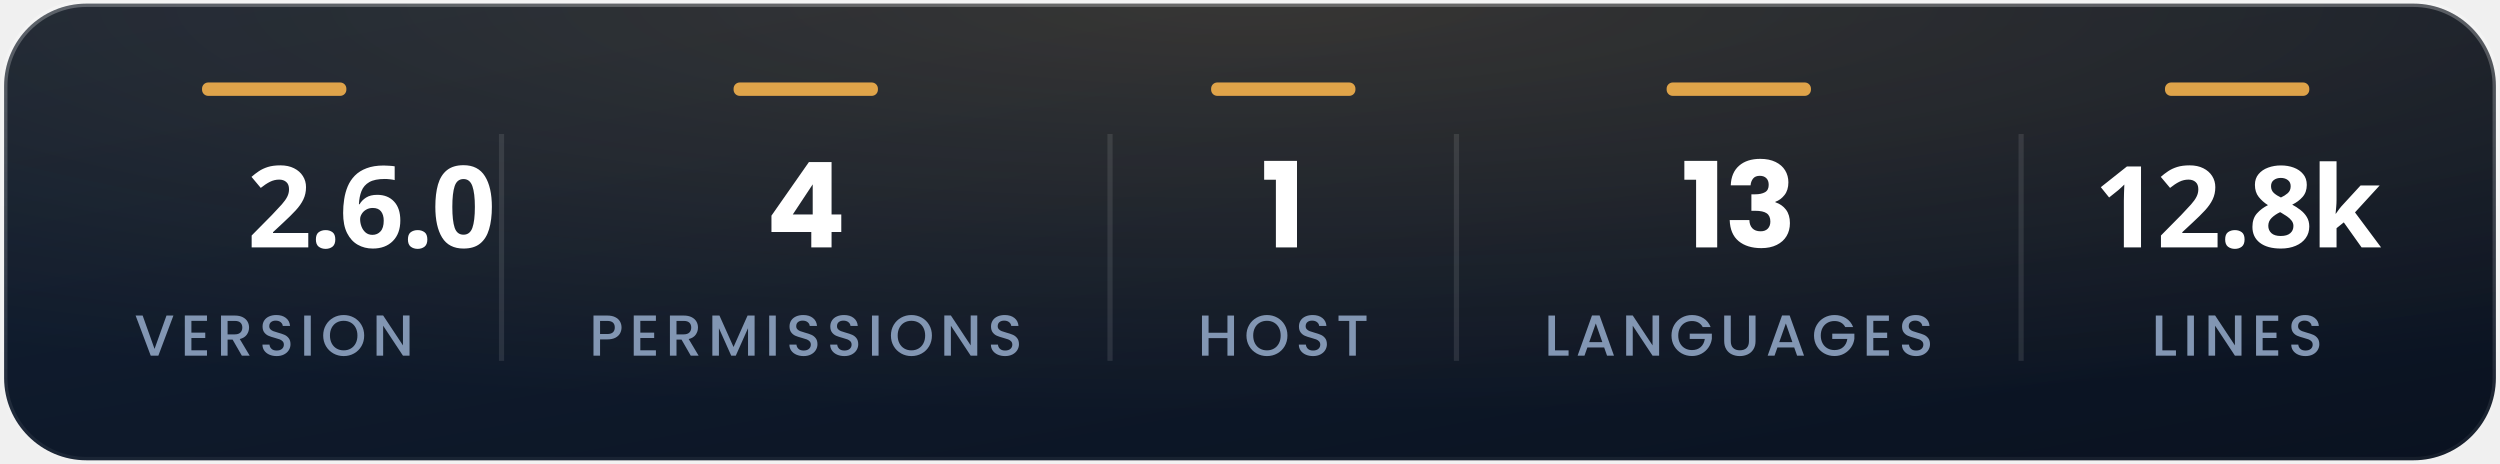
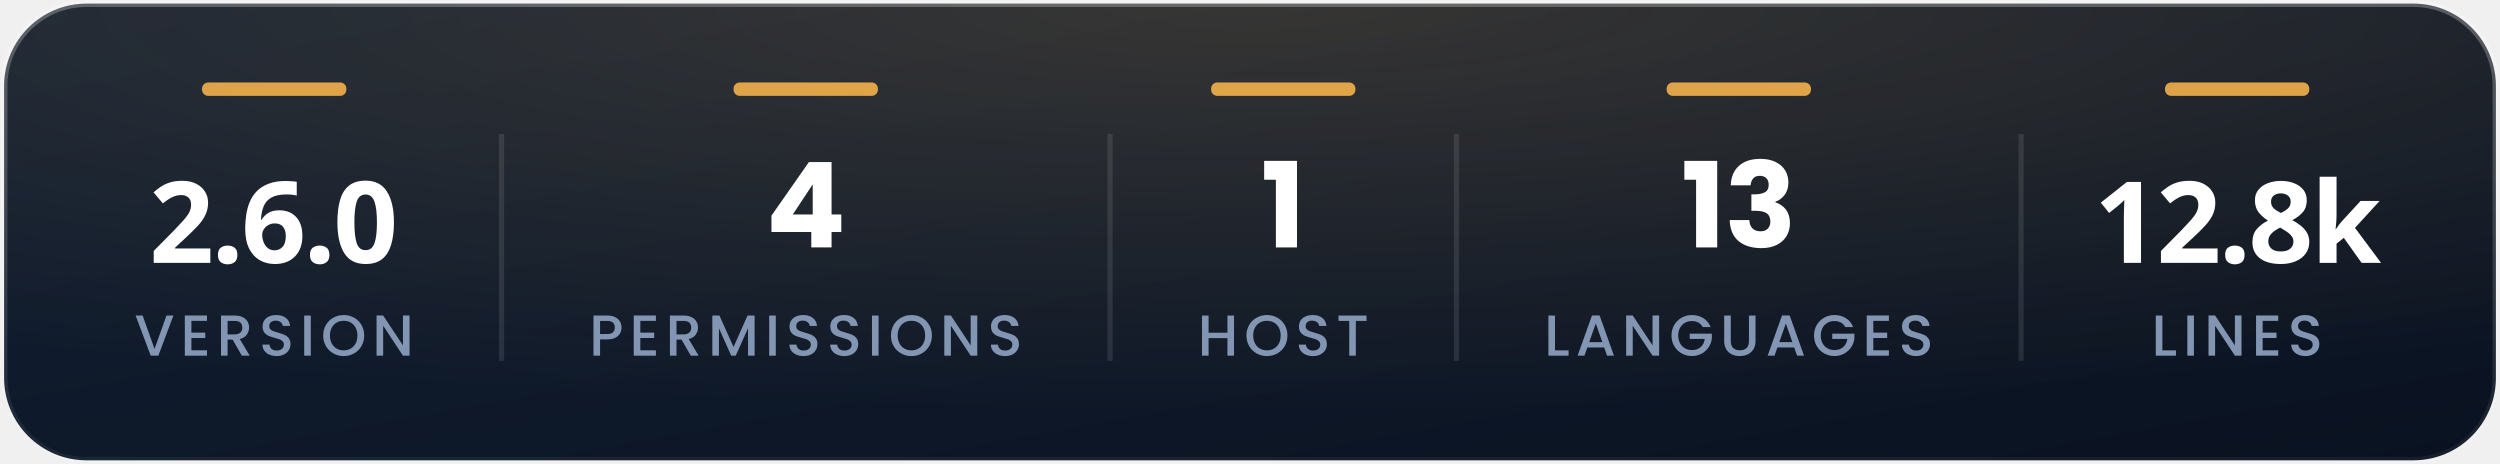
<svg xmlns="http://www.w3.org/2000/svg" width="485" height="90" viewBox="0 0 484.81 90" role="img" aria-label="At a glance">
  <defs>
    <linearGradient id="bg" x1="0" y1="0" x2="1" y2="1">
      <stop offset="0" stop-color="#122034" />
      <stop offset="1" stop-color="#0a1220" />
    </linearGradient>
    <linearGradient id="edge" x1="0" y1="0" x2="0" y2="1">
      <stop offset="0" stop-color="#ffffff" stop-opacity=".26" />
      <stop offset="1" stop-color="#ffffff" stop-opacity=".05" />
    </linearGradient>
    <radialGradient id="w" cx=".5" cy="0" r=".9">
      <stop offset="0" stop-color="#ffb84e" stop-opacity=".16" />
      <stop offset="1" stop-color="#ffb84e" stop-opacity="0" />
    </radialGradient>
  </defs>
  <rect x=".7" y=".7" width="483.41" height="88.6" rx="16.0" fill="url(#bg)" />
  <rect x=".7" y=".7" width="483.41" height="88.6" rx="16.0" fill="url(#w)" />
  <rect x=".7" y=".7" width="483.41" height="88.6" rx="16.0" fill="none" stroke="url(#edge)" stroke-width="1.3" />
-   <text x="72" y="48" fill="#ffffff" font-family="'Segoe UI',system-ui,sans-serif" font-size="22" font-weight="800" text-anchor="middle" letter-spacing="-0.5">2.6.0</text>
+   <text x="53" y="51" fill="#ffffff" font-family="'Segoe UI',system-ui,sans-serif" font-size="22" font-weight="800" text-anchor="middle" letter-spacing="-0.5">2.6.0</text>
  <g transform="translate(26.00,69.00)" fill="#8296b3">
    <path transform="translate(0.00,0) scale(0.0112,-0.0112)" d="M674.00 695.00 413.00 0.00H281.00L19.00 695.00H141.00L347.00 117.00L554.00 695.00Z" />
    <path transform="translate(8.92,0) scale(0.0112,-0.0112)" d="M189.00 603.00V399.00H429.00V306.00H189.00V93.00H459.00V0.00H75.00V696.00H459.00V603.00Z" />
    <path transform="translate(15.94,0) scale(0.0112,-0.0112)" d="M436.00 0.00 276.00 278.00H189.00V0.00H75.00V695.00H315.00Q395.00 695.00 450.50 667.00Q506.00 639.00 533.50 592.00Q561.00 545.00 561.00 487.00Q561.00 419.00 521.50 363.50Q482.00 308.00 400.00 288.00L572.00 0.00ZM189.00 369.00H315.00Q379.00 369.00 411.50 401.00Q444.00 433.00 444.00 487.00Q444.00 541.00 412.00 571.50Q380.00 602.00 315.00 602.00H189.00Z" />
    <path transform="translate(24.17,0) scale(0.0112,-0.0112)" d="M58.00 192.00H180.00Q184.00 147.00 215.50 118.00Q247.00 89.00 304.00 89.00Q363.00 89.00 396.00 117.50Q429.00 146.00 429.00 191.00Q429.00 226.00 408.50 248.00Q388.00 270.00 357.50 282.00Q327.00 294.00 273.00 308.00Q205.00 326.00 162.50 344.50Q120.00 363.00 90.00 402.00Q60.00 441.00 60.00 506.00Q60.00 566.00 90.00 611.00Q120.00 656.00 174.00 680.00Q228.00 704.00 299.00 704.00Q400.00 704.00 464.50 653.50Q529.00 603.00 536.00 515.00H410.00Q407.00 553.00 374.00 580.00Q341.00 607.00 287.00 607.00Q238.00 607.00 207.00 582.00Q176.00 557.00 176.00 510.00Q176.00 478.00 195.50 457.50Q215.00 437.00 245.00 425.00Q275.00 413.00 327.00 399.00Q396.00 380.00 439.50 361.00Q483.00 342.00 513.50 302.50Q544.00 263.00 544.00 197.00Q544.00 144.00 515.50 97.00Q487.00 50.00 432.50 21.50Q378.00 -7.00 304.00 -7.00Q234.00 -7.00 178.00 17.50Q122.00 42.00 90.00 87.00Q58.00 132.00 58.00 192.00Z" />
    <path transform="translate(32.08,0) scale(0.0112,-0.0112)" d="M189.00 695.00V0.00H75.00V695.00Z" />
    <path transform="translate(36.19,0) scale(0.0112,-0.0112)" d="M37.00 349.00Q37.00 451.00 84.50 532.00Q132.00 613.00 213.50 658.50Q295.00 704.00 392.00 704.00Q490.00 704.00 571.50 658.50Q653.00 613.00 700.00 532.00Q747.00 451.00 747.00 349.00Q747.00 247.00 700.00 165.50Q653.00 84.00 571.50 38.50Q490.00 -7.00 392.00 -7.00Q295.00 -7.00 213.50 38.50Q132.00 84.00 84.50 165.50Q37.00 247.00 37.00 349.00ZM630.00 349.00Q630.00 426.00 599.50 484.00Q569.00 542.00 515.00 573.00Q461.00 604.00 392.00 604.00Q323.00 604.00 269.00 573.00Q215.00 542.00 184.50 484.00Q154.00 426.00 154.00 349.00Q154.00 272.00 184.50 213.50Q215.00 155.00 269.00 123.50Q323.00 92.00 392.00 92.00Q461.00 92.00 515.00 123.50Q569.00 155.00 599.50 213.50Q630.00 272.00 630.00 349.00Z" />
    <path transform="translate(46.12,0) scale(0.0112,-0.0112)" d="M646.00 0.00H532.00L189.00 519.00V0.00H75.00V696.00H189.00L532.00 178.00V696.00H646.00Z" />
  </g>
  <rect x="39.10" y="16" width="28" height="2.6" rx="1.2" fill="#ffb84e" opacity=".85" />
  <path d="M97.20 26V70" stroke="#ffffff" stroke-opacity=".10" stroke-width="1" />
  <g transform="translate(148.44,48.00)" fill="#ffffff">
    <path transform="translate(0.00,0) scale(0.023,-0.023)" d="M49.00 130.00V268.00L365.00 720.00H556.00V278.00H638.00V130.00H556.00V0.00H385.00V130.00ZM397.00 532.00 229.00 278.00H397.00Z" />
  </g>
  <g transform="translate(114.20,69.00)" fill="#8296b3">
    <path transform="translate(0.00,0) scale(0.0112,-0.0112)" d="M315.00 282.00H189.00V0.00H75.00V695.00H315.00Q395.00 695.00 450.50 667.50Q506.00 640.00 533.50 593.00Q561.00 546.00 561.00 488.00Q561.00 435.00 536.00 388.00Q511.00 341.00 456.00 311.50Q401.00 282.00 315.00 282.00ZM444.00 488.00Q444.00 602.00 315.00 602.00H189.00V375.00H315.00Q380.00 375.00 412.00 404.50Q444.00 434.00 444.00 488.00Z" />
    <path transform="translate(7.81,0) scale(0.0112,-0.0112)" d="M189.00 603.00V399.00H429.00V306.00H189.00V93.00H459.00V0.00H75.00V696.00H459.00V603.00Z" />
    <path transform="translate(14.83,0) scale(0.0112,-0.0112)" d="M436.00 0.00 276.00 278.00H189.00V0.00H75.00V695.00H315.00Q395.00 695.00 450.50 667.00Q506.00 639.00 533.50 592.00Q561.00 545.00 561.00 487.00Q561.00 419.00 521.50 363.50Q482.00 308.00 400.00 288.00L572.00 0.00ZM189.00 369.00H315.00Q379.00 369.00 411.50 401.00Q444.00 433.00 444.00 487.00Q444.00 541.00 412.00 571.50Q380.00 602.00 315.00 602.00H189.00Z" />
    <path transform="translate(23.06,0) scale(0.0112,-0.0112)" d="M807.00 695.00V0.00H693.00V476.00L481.00 0.00H402.00L189.00 476.00V0.00H75.00V695.00H198.00L442.00 150.00L685.00 695.00Z" />
    <path transform="translate(34.09,0) scale(0.0112,-0.0112)" d="M189.00 695.00V0.00H75.00V695.00Z" />
    <path transform="translate(38.20,0) scale(0.0112,-0.0112)" d="M58.00 192.00H180.00Q184.00 147.00 215.50 118.00Q247.00 89.00 304.00 89.00Q363.00 89.00 396.00 117.50Q429.00 146.00 429.00 191.00Q429.00 226.00 408.50 248.00Q388.00 270.00 357.50 282.00Q327.00 294.00 273.00 308.00Q205.00 326.00 162.50 344.50Q120.00 363.00 90.00 402.00Q60.00 441.00 60.00 506.00Q60.00 566.00 90.00 611.00Q120.00 656.00 174.00 680.00Q228.00 704.00 299.00 704.00Q400.00 704.00 464.50 653.50Q529.00 603.00 536.00 515.00H410.00Q407.00 553.00 374.00 580.00Q341.00 607.00 287.00 607.00Q238.00 607.00 207.00 582.00Q176.00 557.00 176.00 510.00Q176.00 478.00 195.50 457.50Q215.00 437.00 245.00 425.00Q275.00 413.00 327.00 399.00Q396.00 380.00 439.50 361.00Q483.00 342.00 513.50 302.50Q544.00 263.00 544.00 197.00Q544.00 144.00 515.50 97.00Q487.00 50.00 432.50 21.50Q378.00 -7.00 304.00 -7.00Q234.00 -7.00 178.00 17.50Q122.00 42.00 90.00 87.00Q58.00 132.00 58.00 192.00Z" />
    <path transform="translate(46.11,0) scale(0.0112,-0.0112)" d="M58.00 192.00H180.00Q184.00 147.00 215.50 118.00Q247.00 89.00 304.00 89.00Q363.00 89.00 396.00 117.50Q429.00 146.00 429.00 191.00Q429.00 226.00 408.50 248.00Q388.00 270.00 357.50 282.00Q327.00 294.00 273.00 308.00Q205.00 326.00 162.50 344.50Q120.00 363.00 90.00 402.00Q60.00 441.00 60.00 506.00Q60.00 566.00 90.00 611.00Q120.00 656.00 174.00 680.00Q228.00 704.00 299.00 704.00Q400.00 704.00 464.50 653.50Q529.00 603.00 536.00 515.00H410.00Q407.00 553.00 374.00 580.00Q341.00 607.00 287.00 607.00Q238.00 607.00 207.00 582.00Q176.00 557.00 176.00 510.00Q176.00 478.00 195.50 457.50Q215.00 437.00 245.00 425.00Q275.00 413.00 327.00 399.00Q396.00 380.00 439.50 361.00Q483.00 342.00 513.50 302.50Q544.00 263.00 544.00 197.00Q544.00 144.00 515.50 97.00Q487.00 50.00 432.50 21.50Q378.00 -7.00 304.00 -7.00Q234.00 -7.00 178.00 17.50Q122.00 42.00 90.00 87.00Q58.00 132.00 58.00 192.00Z" />
    <path transform="translate(54.03,0) scale(0.0112,-0.0112)" d="M189.00 695.00V0.00H75.00V695.00Z" />
    <path transform="translate(58.13,0) scale(0.0112,-0.0112)" d="M37.00 349.00Q37.00 451.00 84.50 532.00Q132.00 613.00 213.50 658.50Q295.00 704.00 392.00 704.00Q490.00 704.00 571.50 658.50Q653.00 613.00 700.00 532.00Q747.00 451.00 747.00 349.00Q747.00 247.00 700.00 165.50Q653.00 84.00 571.50 38.50Q490.00 -7.00 392.00 -7.00Q295.00 -7.00 213.50 38.50Q132.00 84.00 84.50 165.50Q37.00 247.00 37.00 349.00ZM630.00 349.00Q630.00 426.00 599.50 484.00Q569.00 542.00 515.00 573.00Q461.00 604.00 392.00 604.00Q323.00 604.00 269.00 573.00Q215.00 542.00 184.50 484.00Q154.00 426.00 154.00 349.00Q154.00 272.00 184.50 213.50Q215.00 155.00 269.00 123.50Q323.00 92.00 392.00 92.00Q461.00 92.00 515.00 123.50Q569.00 155.00 599.50 213.50Q630.00 272.00 630.00 349.00Z" />
    <path transform="translate(68.06,0) scale(0.0112,-0.0112)" d="M646.00 0.00H532.00L189.00 519.00V0.00H75.00V696.00H189.00L532.00 178.00V696.00H646.00Z" />
    <path transform="translate(77.29,0) scale(0.0112,-0.0112)" d="M58.00 192.00H180.00Q184.00 147.00 215.50 118.00Q247.00 89.00 304.00 89.00Q363.00 89.00 396.00 117.50Q429.00 146.00 429.00 191.00Q429.00 226.00 408.50 248.00Q388.00 270.00 357.50 282.00Q327.00 294.00 273.00 308.00Q205.00 326.00 162.50 344.50Q120.00 363.00 90.00 402.00Q60.00 441.00 60.00 506.00Q60.00 566.00 90.00 611.00Q120.00 656.00 174.00 680.00Q228.00 704.00 299.00 704.00Q400.00 704.00 464.50 653.50Q529.00 603.00 536.00 515.00H410.00Q407.00 553.00 374.00 580.00Q341.00 607.00 287.00 607.00Q238.00 607.00 207.00 582.00Q176.00 557.00 176.00 510.00Q176.00 478.00 195.50 457.50Q215.00 437.00 245.00 425.00Q275.00 413.00 327.00 399.00Q396.00 380.00 439.50 361.00Q483.00 342.00 513.50 302.50Q544.00 263.00 544.00 197.00Q544.00 144.00 515.50 97.00Q487.00 50.00 432.50 21.50Q378.00 -7.00 304.00 -7.00Q234.00 -7.00 178.00 17.50Q122.00 42.00 90.00 87.00Q58.00 132.00 58.00 192.00Z" />
  </g>
  <rect x="142.22" y="16" width="28" height="2.6" rx="1.2" fill="#ffb84e" opacity=".85" />
  <path d="M215.25 26V70" stroke="#ffffff" stroke-opacity=".10" stroke-width="1" />
  <g transform="translate(244.53,48.00)" fill="#ffffff">
    <path transform="translate(0.00,0) scale(0.023,-0.023)" d="M27.00 571.00V730.00H304.00V0.00H126.00V571.00Z" />
  </g>
  <g transform="translate(232.25,69.00)" fill="#8296b3">
    <path transform="translate(0.00,0) scale(0.0112,-0.0112)" d="M630.00 695.00V0.00H516.00V304.00H189.00V0.00H75.00V695.00H189.00V397.00H516.00V695.00Z" />
    <path transform="translate(9.05,0) scale(0.0112,-0.0112)" d="M37.00 349.00Q37.00 451.00 84.50 532.00Q132.00 613.00 213.50 658.50Q295.00 704.00 392.00 704.00Q490.00 704.00 571.50 658.50Q653.00 613.00 700.00 532.00Q747.00 451.00 747.00 349.00Q747.00 247.00 700.00 165.50Q653.00 84.00 571.50 38.50Q490.00 -7.00 392.00 -7.00Q295.00 -7.00 213.50 38.50Q132.00 84.00 84.50 165.50Q37.00 247.00 37.00 349.00ZM630.00 349.00Q630.00 426.00 599.50 484.00Q569.00 542.00 515.00 573.00Q461.00 604.00 392.00 604.00Q323.00 604.00 269.00 573.00Q215.00 542.00 184.50 484.00Q154.00 426.00 154.00 349.00Q154.00 272.00 184.50 213.50Q215.00 155.00 269.00 123.50Q323.00 92.00 392.00 92.00Q461.00 92.00 515.00 123.50Q569.00 155.00 599.50 213.50Q630.00 272.00 630.00 349.00Z" />
    <path transform="translate(18.98,0) scale(0.0112,-0.0112)" d="M58.00 192.00H180.00Q184.00 147.00 215.50 118.00Q247.00 89.00 304.00 89.00Q363.00 89.00 396.00 117.50Q429.00 146.00 429.00 191.00Q429.00 226.00 408.50 248.00Q388.00 270.00 357.50 282.00Q327.00 294.00 273.00 308.00Q205.00 326.00 162.50 344.50Q120.00 363.00 90.00 402.00Q60.00 441.00 60.00 506.00Q60.00 566.00 90.00 611.00Q120.00 656.00 174.00 680.00Q228.00 704.00 299.00 704.00Q400.00 704.00 464.50 653.50Q529.00 603.00 536.00 515.00H410.00Q407.00 553.00 374.00 580.00Q341.00 607.00 287.00 607.00Q238.00 607.00 207.00 582.00Q176.00 557.00 176.00 510.00Q176.00 478.00 195.50 457.50Q215.00 437.00 245.00 425.00Q275.00 413.00 327.00 399.00Q396.00 380.00 439.50 361.00Q483.00 342.00 513.50 302.50Q544.00 263.00 544.00 197.00Q544.00 144.00 515.50 97.00Q487.00 50.00 432.50 21.50Q378.00 -7.00 304.00 -7.00Q234.00 -7.00 178.00 17.50Q122.00 42.00 90.00 87.00Q58.00 132.00 58.00 192.00Z" />
    <path transform="translate(26.89,0) scale(0.0112,-0.0112)" d="M524.00 695.00V602.00H339.00V0.00H225.00V602.00H39.00V695.00Z" />
  </g>
  <rect x="234.86" y="16" width="28" height="2.6" rx="1.2" fill="#ffb84e" opacity=".85" />
  <path d="M282.46 26V70" stroke="#ffffff" stroke-opacity=".10" stroke-width="1" />
  <g transform="translate(326.05,48.00)" fill="#ffffff">
    <path transform="translate(0.00,0) scale(0.023,-0.023)" d="M27.00 571.00V730.00H304.00V0.00H126.00V571.00Z" />
    <path transform="translate(8.45,0) scale(0.023,-0.023)" d="M300.00 747.00Q375.00 747.00 428.50 721.00Q482.00 695.00 509.50 650.00Q537.00 605.00 537.00 549.00Q537.00 483.00 504.00 441.50Q471.00 400.00 427.00 385.00V381.00Q484.00 362.00 517.00 318.00Q550.00 274.00 550.00 205.00Q550.00 143.00 521.50 95.50Q493.00 48.00 438.50 21.00Q384.00 -6.00 309.00 -6.00Q189.00 -6.00 117.50 53.00Q46.00 112.00 42.00 231.00H208.00Q209.00 187.00 233.00 161.50Q257.00 136.00 303.00 136.00Q342.00 136.00 363.50 158.50Q385.00 181.00 385.00 218.00Q385.00 266.00 354.50 287.50Q324.00 309.00 257.00 309.00H225.00V448.00H257.00Q308.00 448.00 339.50 465.50Q371.00 483.00 371.00 528.00Q371.00 564.00 351.00 584.00Q331.00 604.00 296.00 604.00Q258.00 604.00 239.50 581.00Q221.00 558.00 218.00 524.00H51.00Q55.00 631.00 121.00 689.00Q187.00 747.00 300.00 747.00Z" />
  </g>
  <g transform="translate(299.46,69.00)" fill="#8296b3">
    <path transform="translate(0.00,0) scale(0.0112,-0.0112)" d="M189.00 92.00H424.00V0.00H75.00V695.00H189.00Z" />
    <path transform="translate(6.12,0) scale(0.0112,-0.0112)" d="M494.00 142.00H203.00L153.00 0.00H34.00L283.00 696.00H415.00L664.00 0.00H544.00ZM462.00 235.00 349.00 558.00 235.00 235.00Z" />
    <path transform="translate(15.08,0) scale(0.0112,-0.0112)" d="M646.00 0.00H532.00L189.00 519.00V0.00H75.00V696.00H189.00L532.00 178.00V696.00H646.00Z" />
    <path transform="translate(24.30,0) scale(0.0112,-0.0112)" d="M578.00 495.00Q551.00 547.00 503.00 573.50Q455.00 600.00 392.00 600.00Q323.00 600.00 269.00 569.00Q215.00 538.00 184.50 481.00Q154.00 424.00 154.00 349.00Q154.00 274.00 184.50 216.50Q215.00 159.00 269.00 128.00Q323.00 97.00 392.00 97.00Q485.00 97.00 543.00 149.00Q601.00 201.00 614.00 290.00H353.00V381.00H736.00V292.00Q725.00 211.00 678.50 143.00Q632.00 75.00 557.50 34.50Q483.00 -6.00 392.00 -6.00Q294.00 -6.00 213.00 39.50Q132.00 85.00 84.50 166.00Q37.00 247.00 37.00 349.00Q37.00 451.00 84.50 532.00Q132.00 613.00 213.50 658.50Q295.00 704.00 392.00 704.00Q503.00 704.00 589.50 649.50Q676.00 595.00 715.00 495.00Z" />
    <path transform="translate(34.11,0) scale(0.0112,-0.0112)" d="M188.00 695.00V252.00Q188.00 173.00 229.50 133.00Q271.00 93.00 345.00 93.00Q420.00 93.00 461.50 133.00Q503.00 173.00 503.00 252.00V695.00H617.00V254.00Q617.00 169.00 580.00 110.00Q543.00 51.00 481.00 22.00Q419.00 -7.00 344.00 -7.00Q269.00 -7.00 207.50 22.00Q146.00 51.00 110.00 110.00Q74.00 169.00 74.00 254.00V695.00Z" />
    <path transform="translate(42.99,0) scale(0.0112,-0.0112)" d="M494.00 142.00H203.00L153.00 0.00H34.00L283.00 696.00H415.00L664.00 0.00H544.00ZM462.00 235.00 349.00 558.00 235.00 235.00Z" />
    <path transform="translate(51.95,0) scale(0.0112,-0.0112)" d="M578.00 495.00Q551.00 547.00 503.00 573.50Q455.00 600.00 392.00 600.00Q323.00 600.00 269.00 569.00Q215.00 538.00 184.50 481.00Q154.00 424.00 154.00 349.00Q154.00 274.00 184.50 216.50Q215.00 159.00 269.00 128.00Q323.00 97.00 392.00 97.00Q485.00 97.00 543.00 149.00Q601.00 201.00 614.00 290.00H353.00V381.00H736.00V292.00Q725.00 211.00 678.50 143.00Q632.00 75.00 557.50 34.50Q483.00 -6.00 392.00 -6.00Q294.00 -6.00 213.00 39.50Q132.00 85.00 84.50 166.00Q37.00 247.00 37.00 349.00Q37.00 451.00 84.50 532.00Q132.00 613.00 213.50 658.50Q295.00 704.00 392.00 704.00Q503.00 704.00 589.50 649.50Q676.00 595.00 715.00 495.00Z" />
    <path transform="translate(61.75,0) scale(0.0112,-0.0112)" d="M189.00 603.00V399.00H429.00V306.00H189.00V93.00H459.00V0.00H75.00V696.00H459.00V603.00Z" />
    <path transform="translate(68.77,0) scale(0.0112,-0.0112)" d="M58.00 192.00H180.00Q184.00 147.00 215.50 118.00Q247.00 89.00 304.00 89.00Q363.00 89.00 396.00 117.50Q429.00 146.00 429.00 191.00Q429.00 226.00 408.50 248.00Q388.00 270.00 357.50 282.00Q327.00 294.00 273.00 308.00Q205.00 326.00 162.50 344.50Q120.00 363.00 90.00 402.00Q60.00 441.00 60.00 506.00Q60.00 566.00 90.00 611.00Q120.00 656.00 174.00 680.00Q228.00 704.00 299.00 704.00Q400.00 704.00 464.50 653.50Q529.00 603.00 536.00 515.00H410.00Q407.00 553.00 374.00 580.00Q341.00 607.00 287.00 607.00Q238.00 607.00 207.00 582.00Q176.00 557.00 176.00 510.00Q176.00 478.00 195.50 457.50Q215.00 437.00 245.00 425.00Q275.00 413.00 327.00 399.00Q396.00 380.00 439.50 361.00Q483.00 342.00 513.50 302.50Q544.00 263.00 544.00 197.00Q544.00 144.00 515.50 97.00Q487.00 50.00 432.50 21.50Q378.00 -7.00 304.00 -7.00Q234.00 -7.00 178.00 17.50Q122.00 42.00 90.00 87.00Q58.00 132.00 58.00 192.00Z" />
  </g>
  <rect x="323.23" y="16" width="28" height="2.6" rx="1.2" fill="#ffb84e" opacity=".85" />
  <path d="M392.00 26V70" stroke="#ffffff" stroke-opacity=".10" stroke-width="1" />
-   <text x="434" y="48" fill="#ffffff" font-family="'Segoe UI',system-ui,sans-serif" font-size="22" font-weight="800" text-anchor="middle" letter-spacing="-0.5">12.8k</text>
+   <text x="434" y="51" fill="#ffffff" font-family="'Segoe UI',system-ui,sans-serif" font-size="22" font-weight="800" text-anchor="middle" letter-spacing="-0.5">12.8k</text>
  <g transform="translate(417.29,69.00)" fill="#8296b3">
    <path transform="translate(0.00,0) scale(0.0112,-0.0112)" d="M189.00 92.00H424.00V0.00H75.00V695.00H189.00Z" />
    <path transform="translate(6.12,0) scale(0.0112,-0.0112)" d="M189.00 695.00V0.00H75.00V695.00Z" />
    <path transform="translate(10.23,0) scale(0.0112,-0.0112)" d="M646.00 0.00H532.00L189.00 519.00V0.00H75.00V696.00H189.00L532.00 178.00V696.00H646.00Z" />
    <path transform="translate(19.45,0) scale(0.0112,-0.0112)" d="M189.00 603.00V399.00H429.00V306.00H189.00V93.00H459.00V0.00H75.00V696.00H459.00V603.00Z" />
    <path transform="translate(26.47,0) scale(0.0112,-0.0112)" d="M58.00 192.00H180.00Q184.00 147.00 215.50 118.00Q247.00 89.00 304.00 89.00Q363.00 89.00 396.00 117.50Q429.00 146.00 429.00 191.00Q429.00 226.00 408.50 248.00Q388.00 270.00 357.50 282.00Q327.00 294.00 273.00 308.00Q205.00 326.00 162.50 344.50Q120.00 363.00 90.00 402.00Q60.00 441.00 60.00 506.00Q60.00 566.00 90.00 611.00Q120.00 656.00 174.00 680.00Q228.00 704.00 299.00 704.00Q400.00 704.00 464.50 653.50Q529.00 603.00 536.00 515.00H410.00Q407.00 553.00 374.00 580.00Q341.00 607.00 287.00 607.00Q238.00 607.00 207.00 582.00Q176.00 557.00 176.00 510.00Q176.00 478.00 195.50 457.50Q215.00 437.00 245.00 425.00Q275.00 413.00 327.00 399.00Q396.00 380.00 439.50 361.00Q483.00 342.00 513.50 302.50Q544.00 263.00 544.00 197.00Q544.00 144.00 515.50 97.00Q487.00 50.00 432.50 21.50Q378.00 -7.00 304.00 -7.00Q234.00 -7.00 178.00 17.50Q122.00 42.00 90.00 87.00Q58.00 132.00 58.00 192.00Z" />
  </g>
  <rect x="419.91" y="16" width="28" height="2.6" rx="1.2" fill="#ffb84e" opacity=".85" />
</svg>
